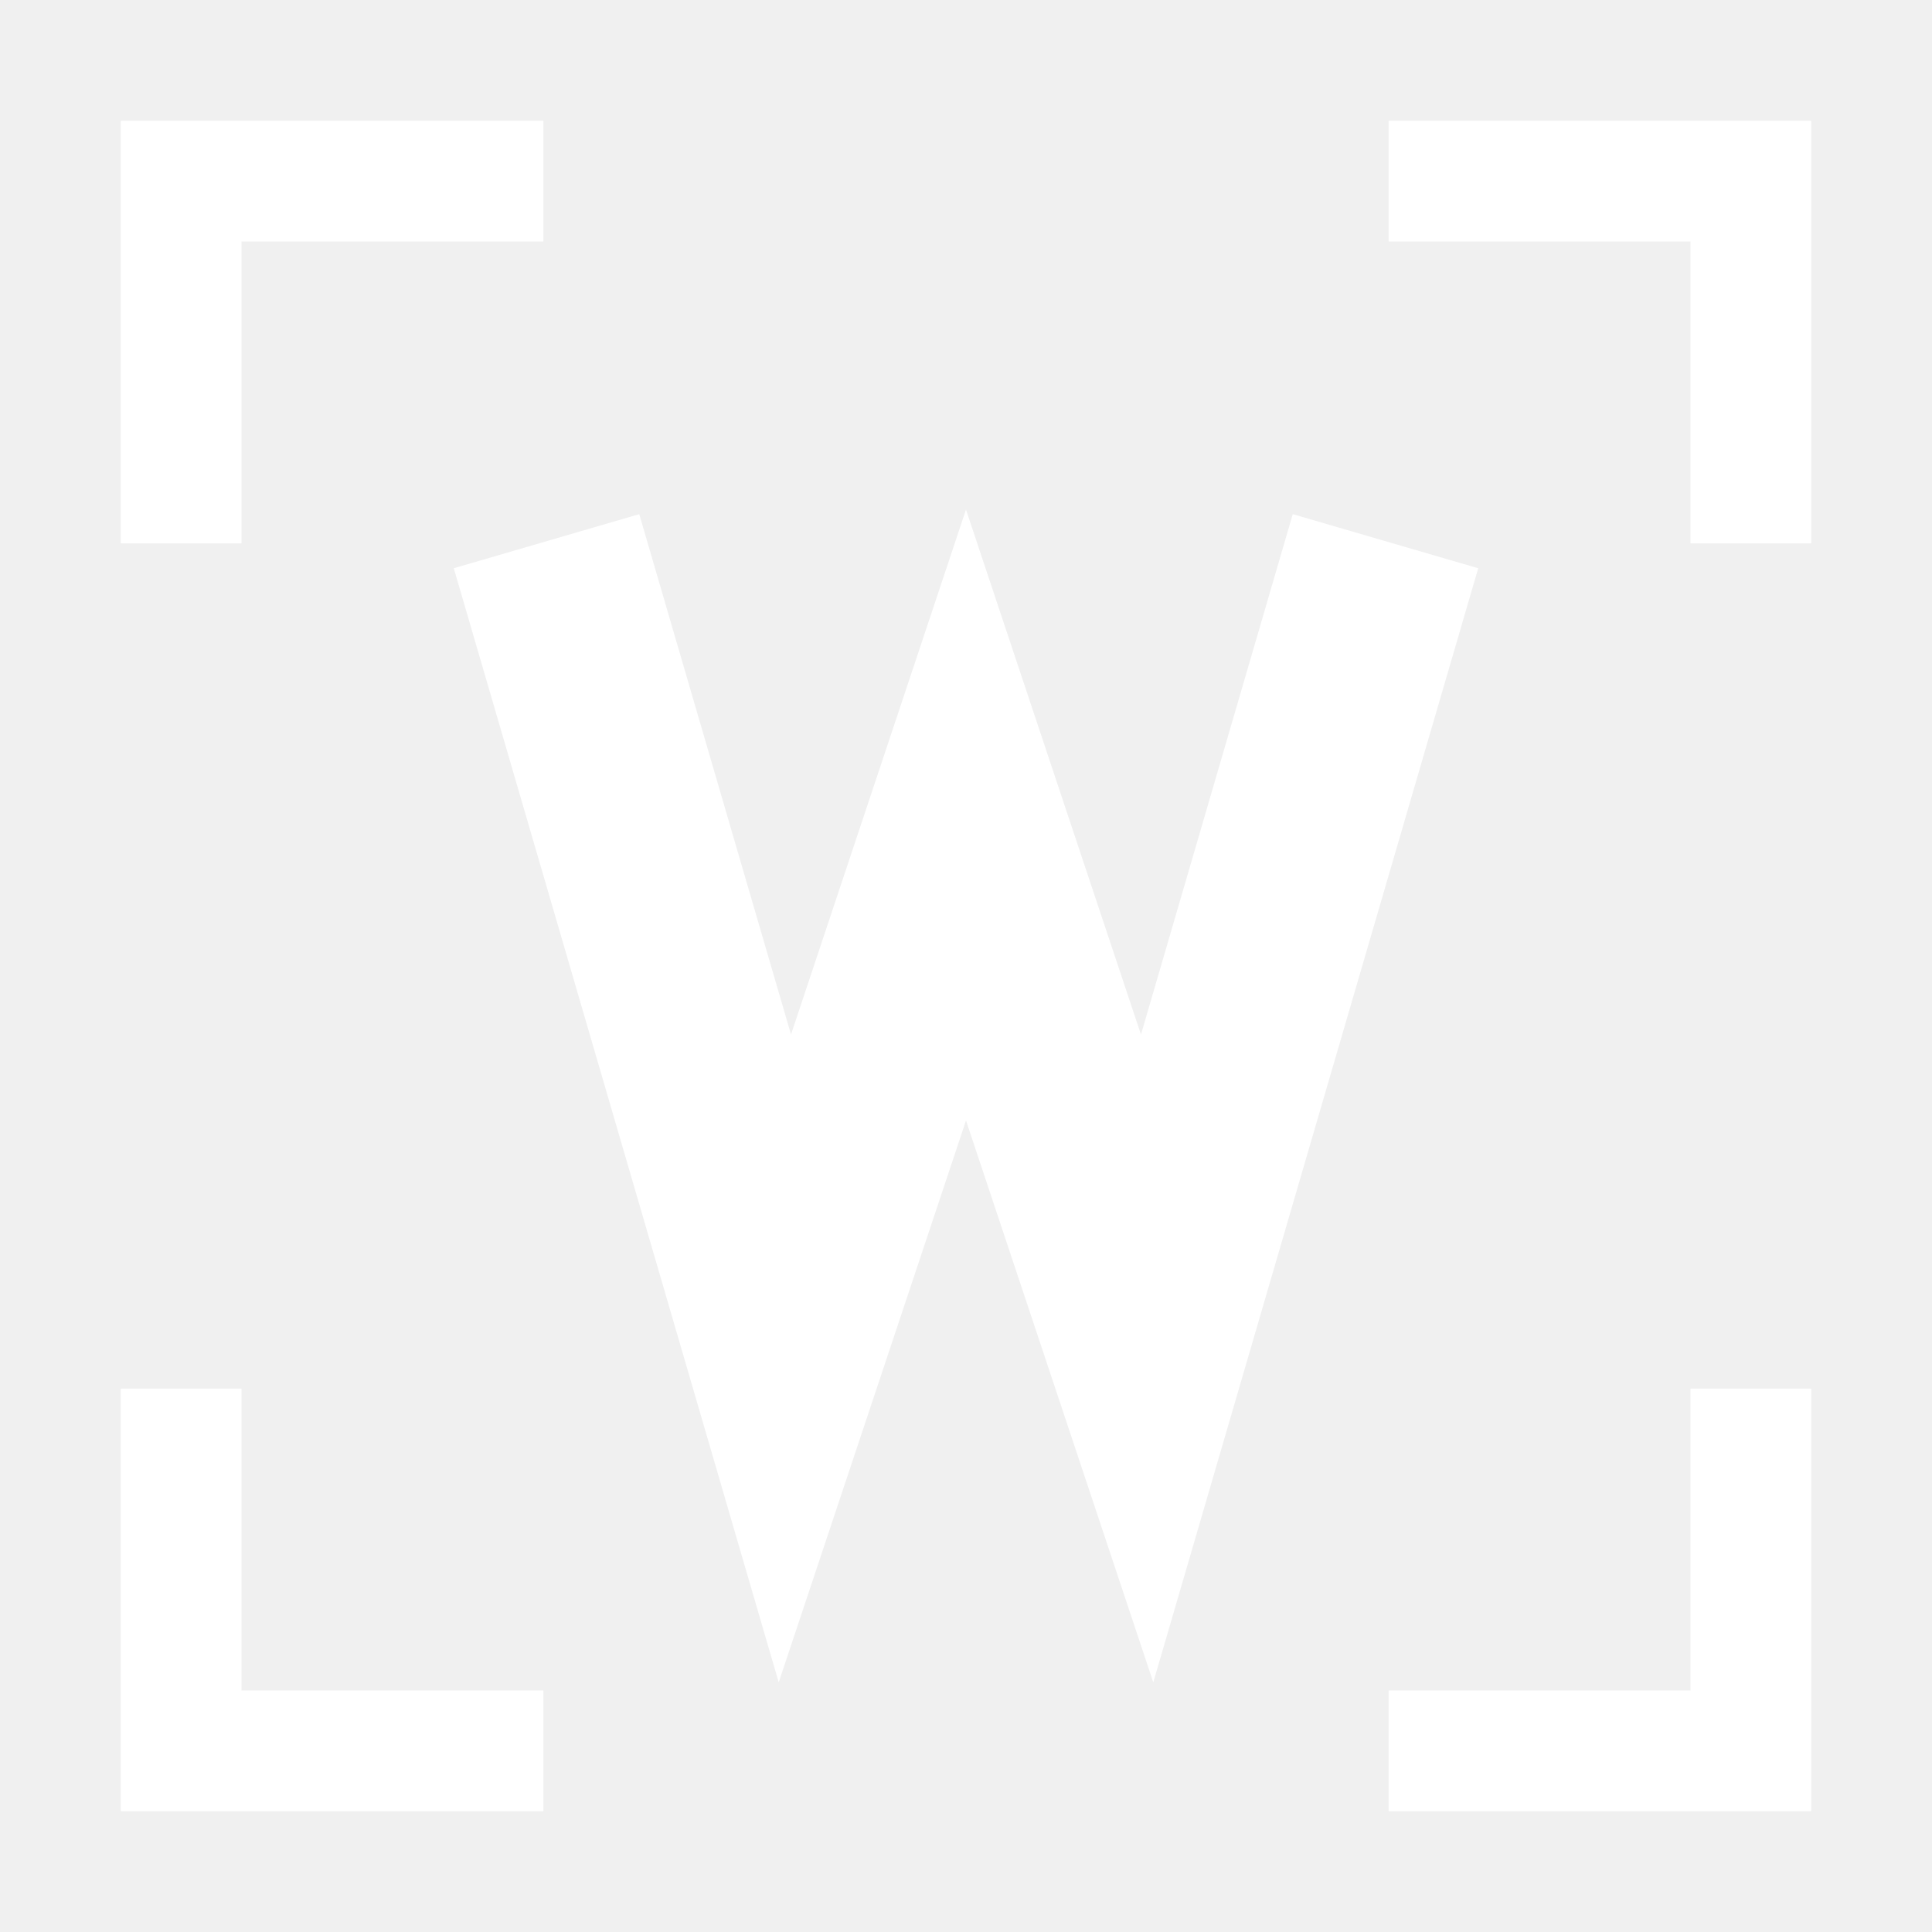
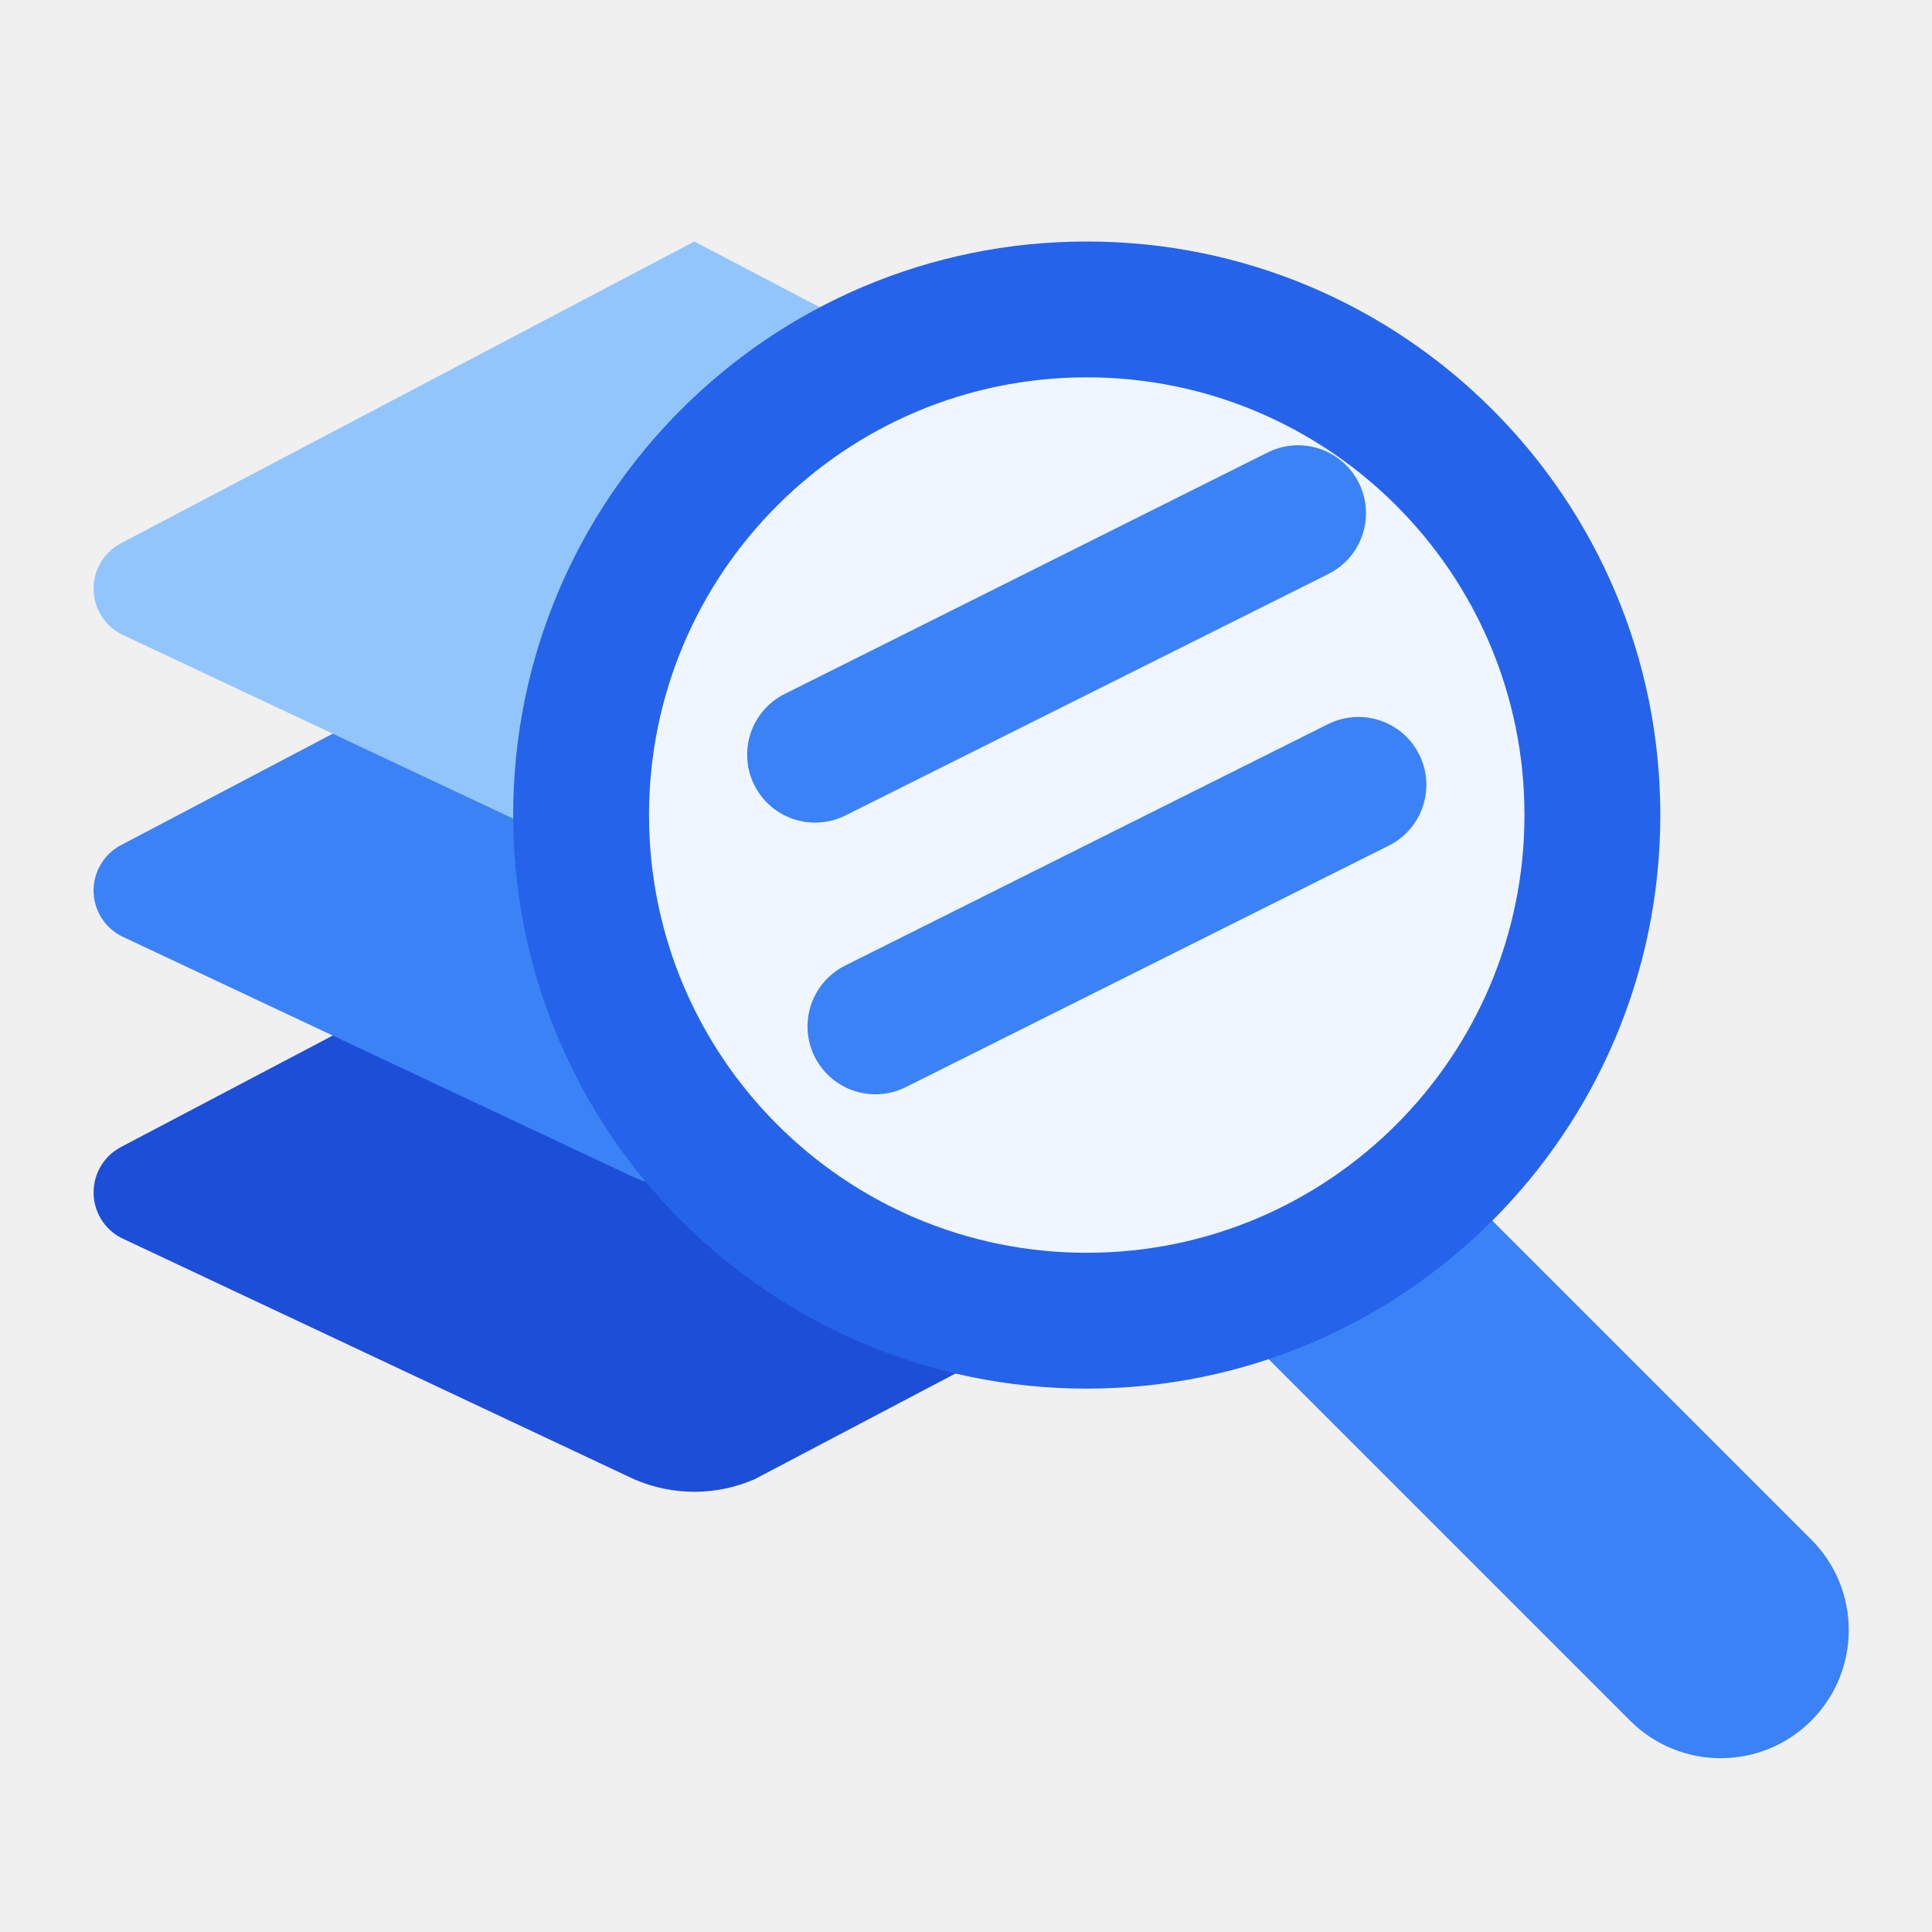
- <svg xmlns="http://www.w3.org/2000/svg" width="32" height="32" viewBox="0 0 32 32" role="img" aria-labelledby="title">
-   <path fill="#ffffff" d="M2 9V2h7v2H4v5Zm21-7h7v7h-2V4h-5ZM2 23h2v5h5v2H2Zm26 0h2v7h-7v-2h5Z" />
-   <path fill="none" stroke="#ffffff" stroke-width="3.2" stroke-linecap="square" stroke-linejoin="miter" d="m9.5 10.5 3.5 12 3-9 3 9 3.5-12" />
+ <svg xmlns="http://www.w3.org/2000/svg" width="64" height="64" viewBox="0 0 64 64" role="img" aria-label="WorkLens">
+   <path fill="#1d4ed8" d="M4 38 23 28 44 39 25 49a5 5 0 0 1-4 0L4 41a1.7 1.7 0 0 1 0-3Z" />
+   <path fill="#3b82f6" d="M4 28 23 18 44 29 25 39a5 5 0 0 1-4 0L4 31a1.7 1.7 0 0 1 0-3Z" />
+   <path fill="#93c5fd" d="M4 18 23 8 44 19 25 29a5 5 0 0 1-4 0L4 21a1.7 1.7 0 0 1 0-3Z" />
+   <path fill="#3b82f6" d="m48 39 12 12a4.2 4.2 0 0 1-6 6L42 45Z" />
+   <circle cx="36" cy="27" r="19" fill="#2563eb" />
+   <circle cx="36" cy="27" r="14.5" fill="#eff6ff" />
+   <path d="m27 25 16-8m-14 17 16-8" stroke="#3b82f6" stroke-width="4.5" stroke-linecap="round" />
</svg>
